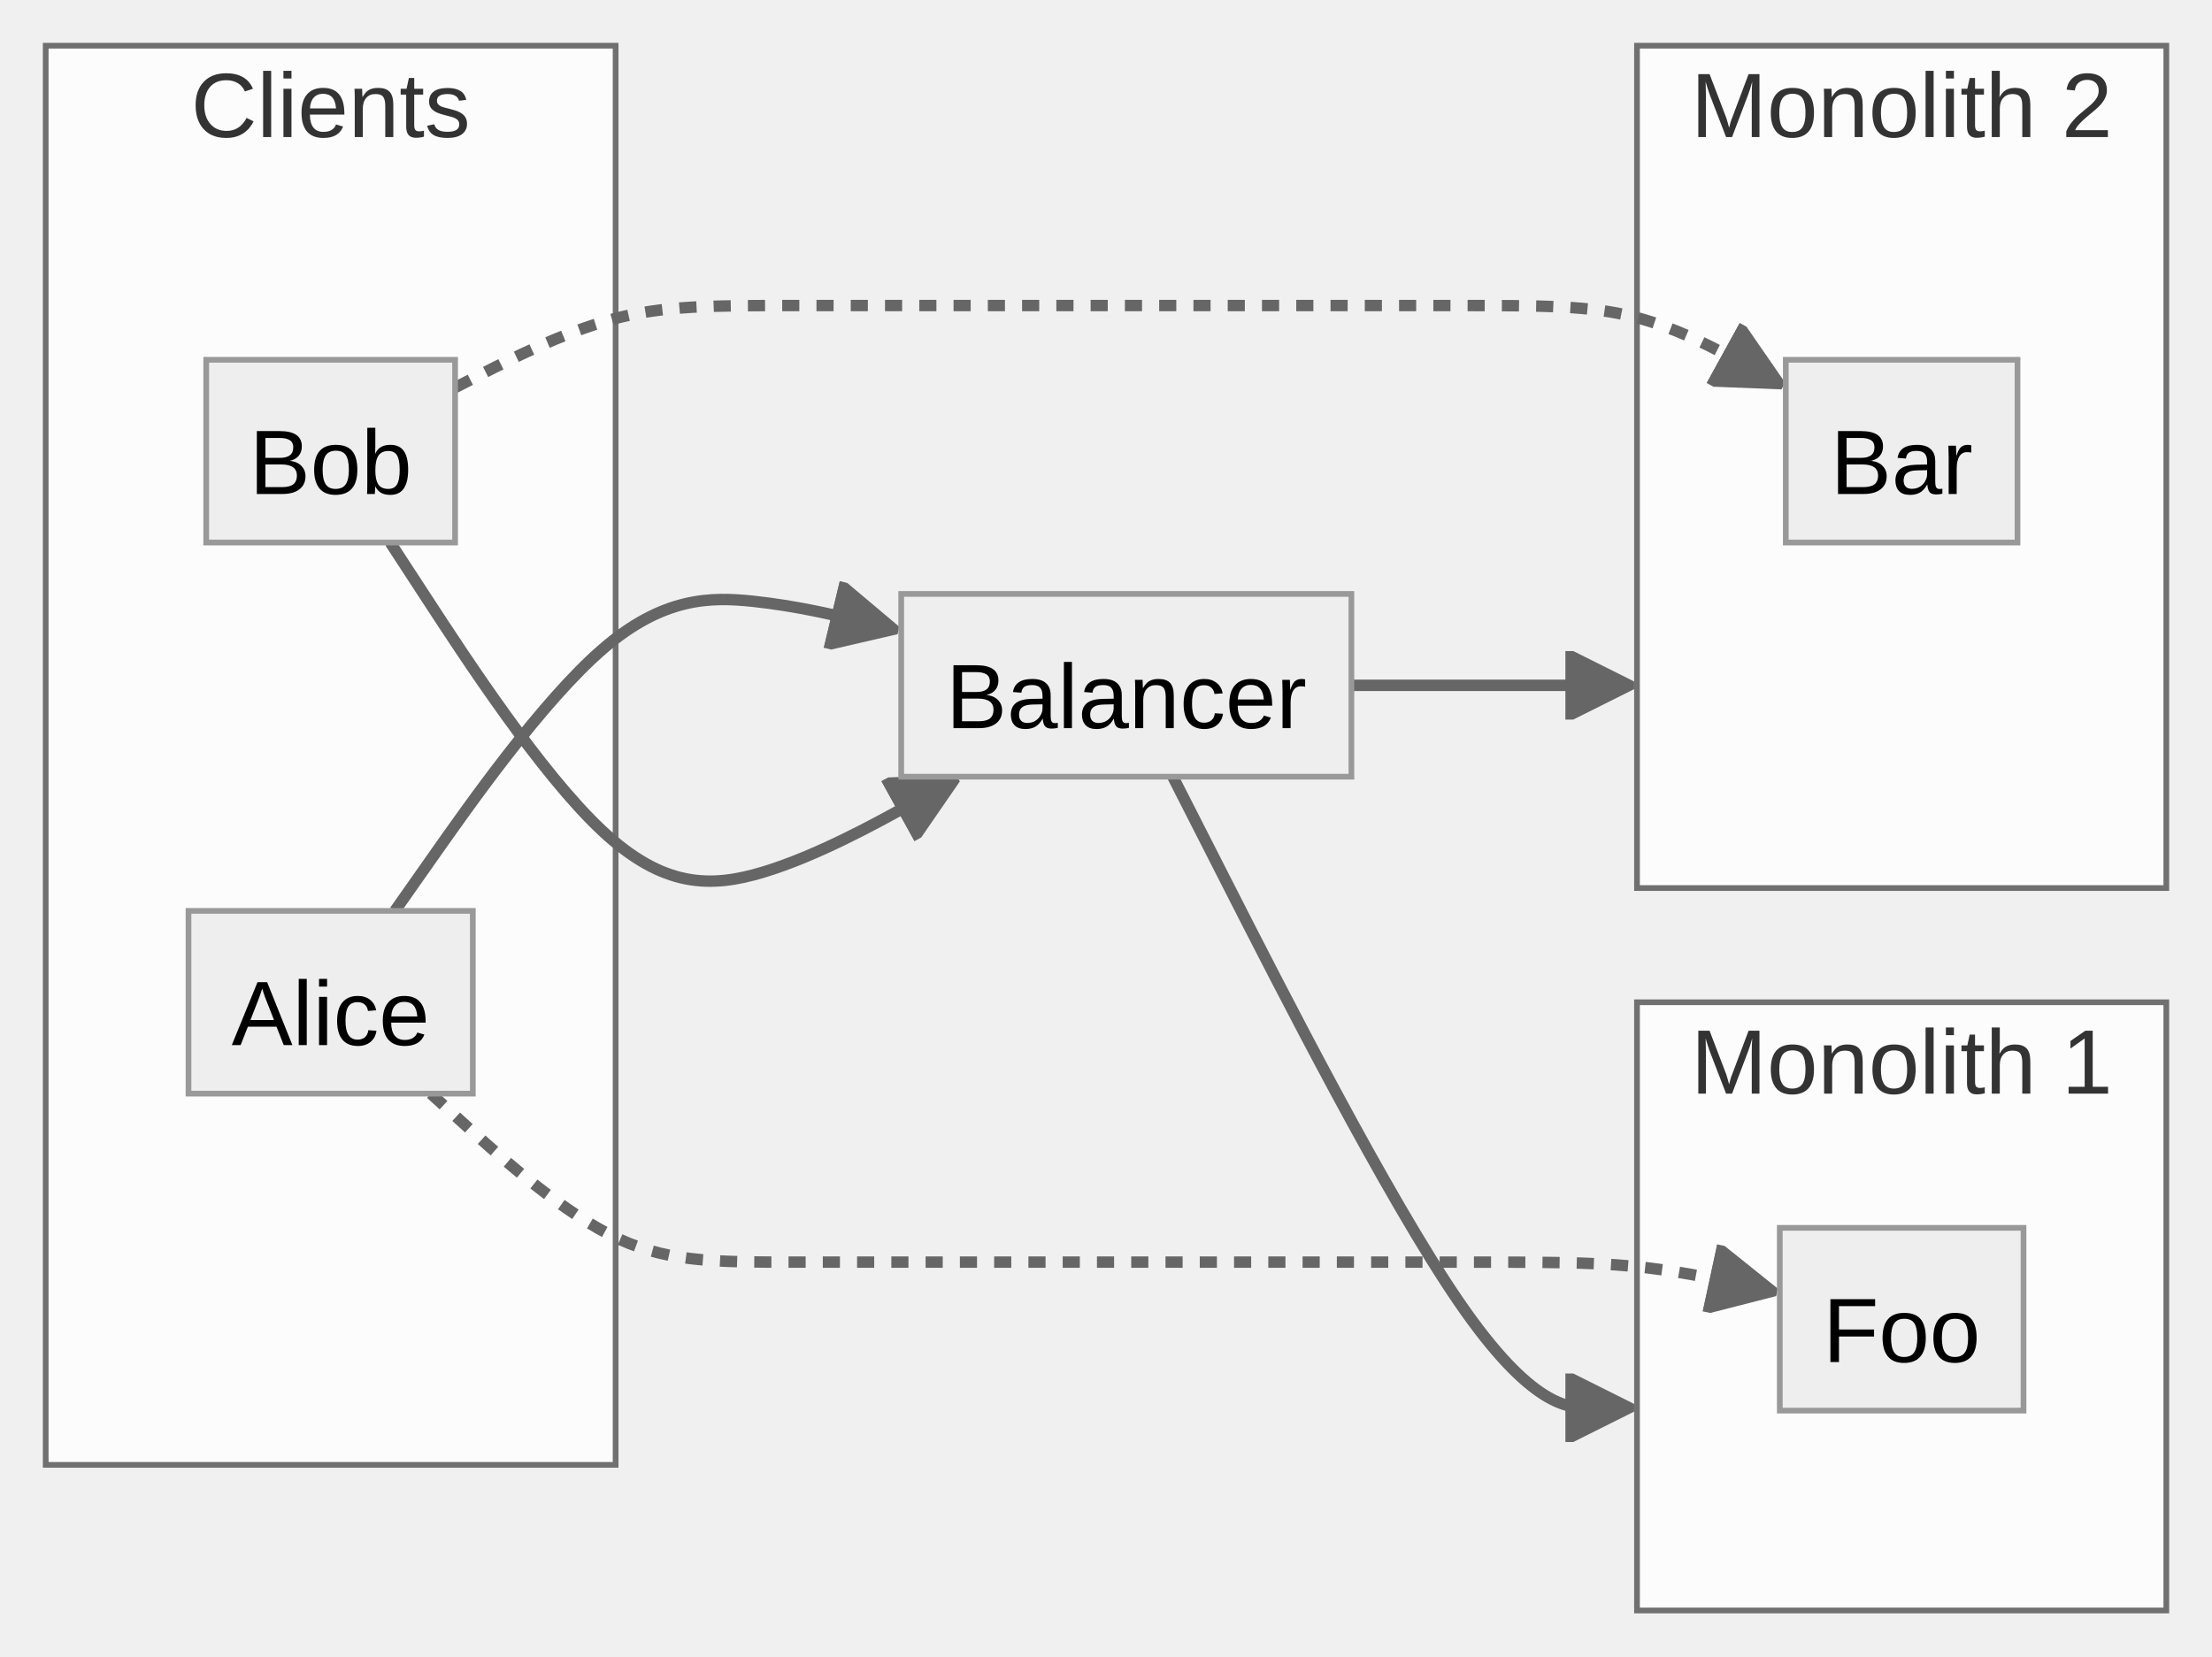
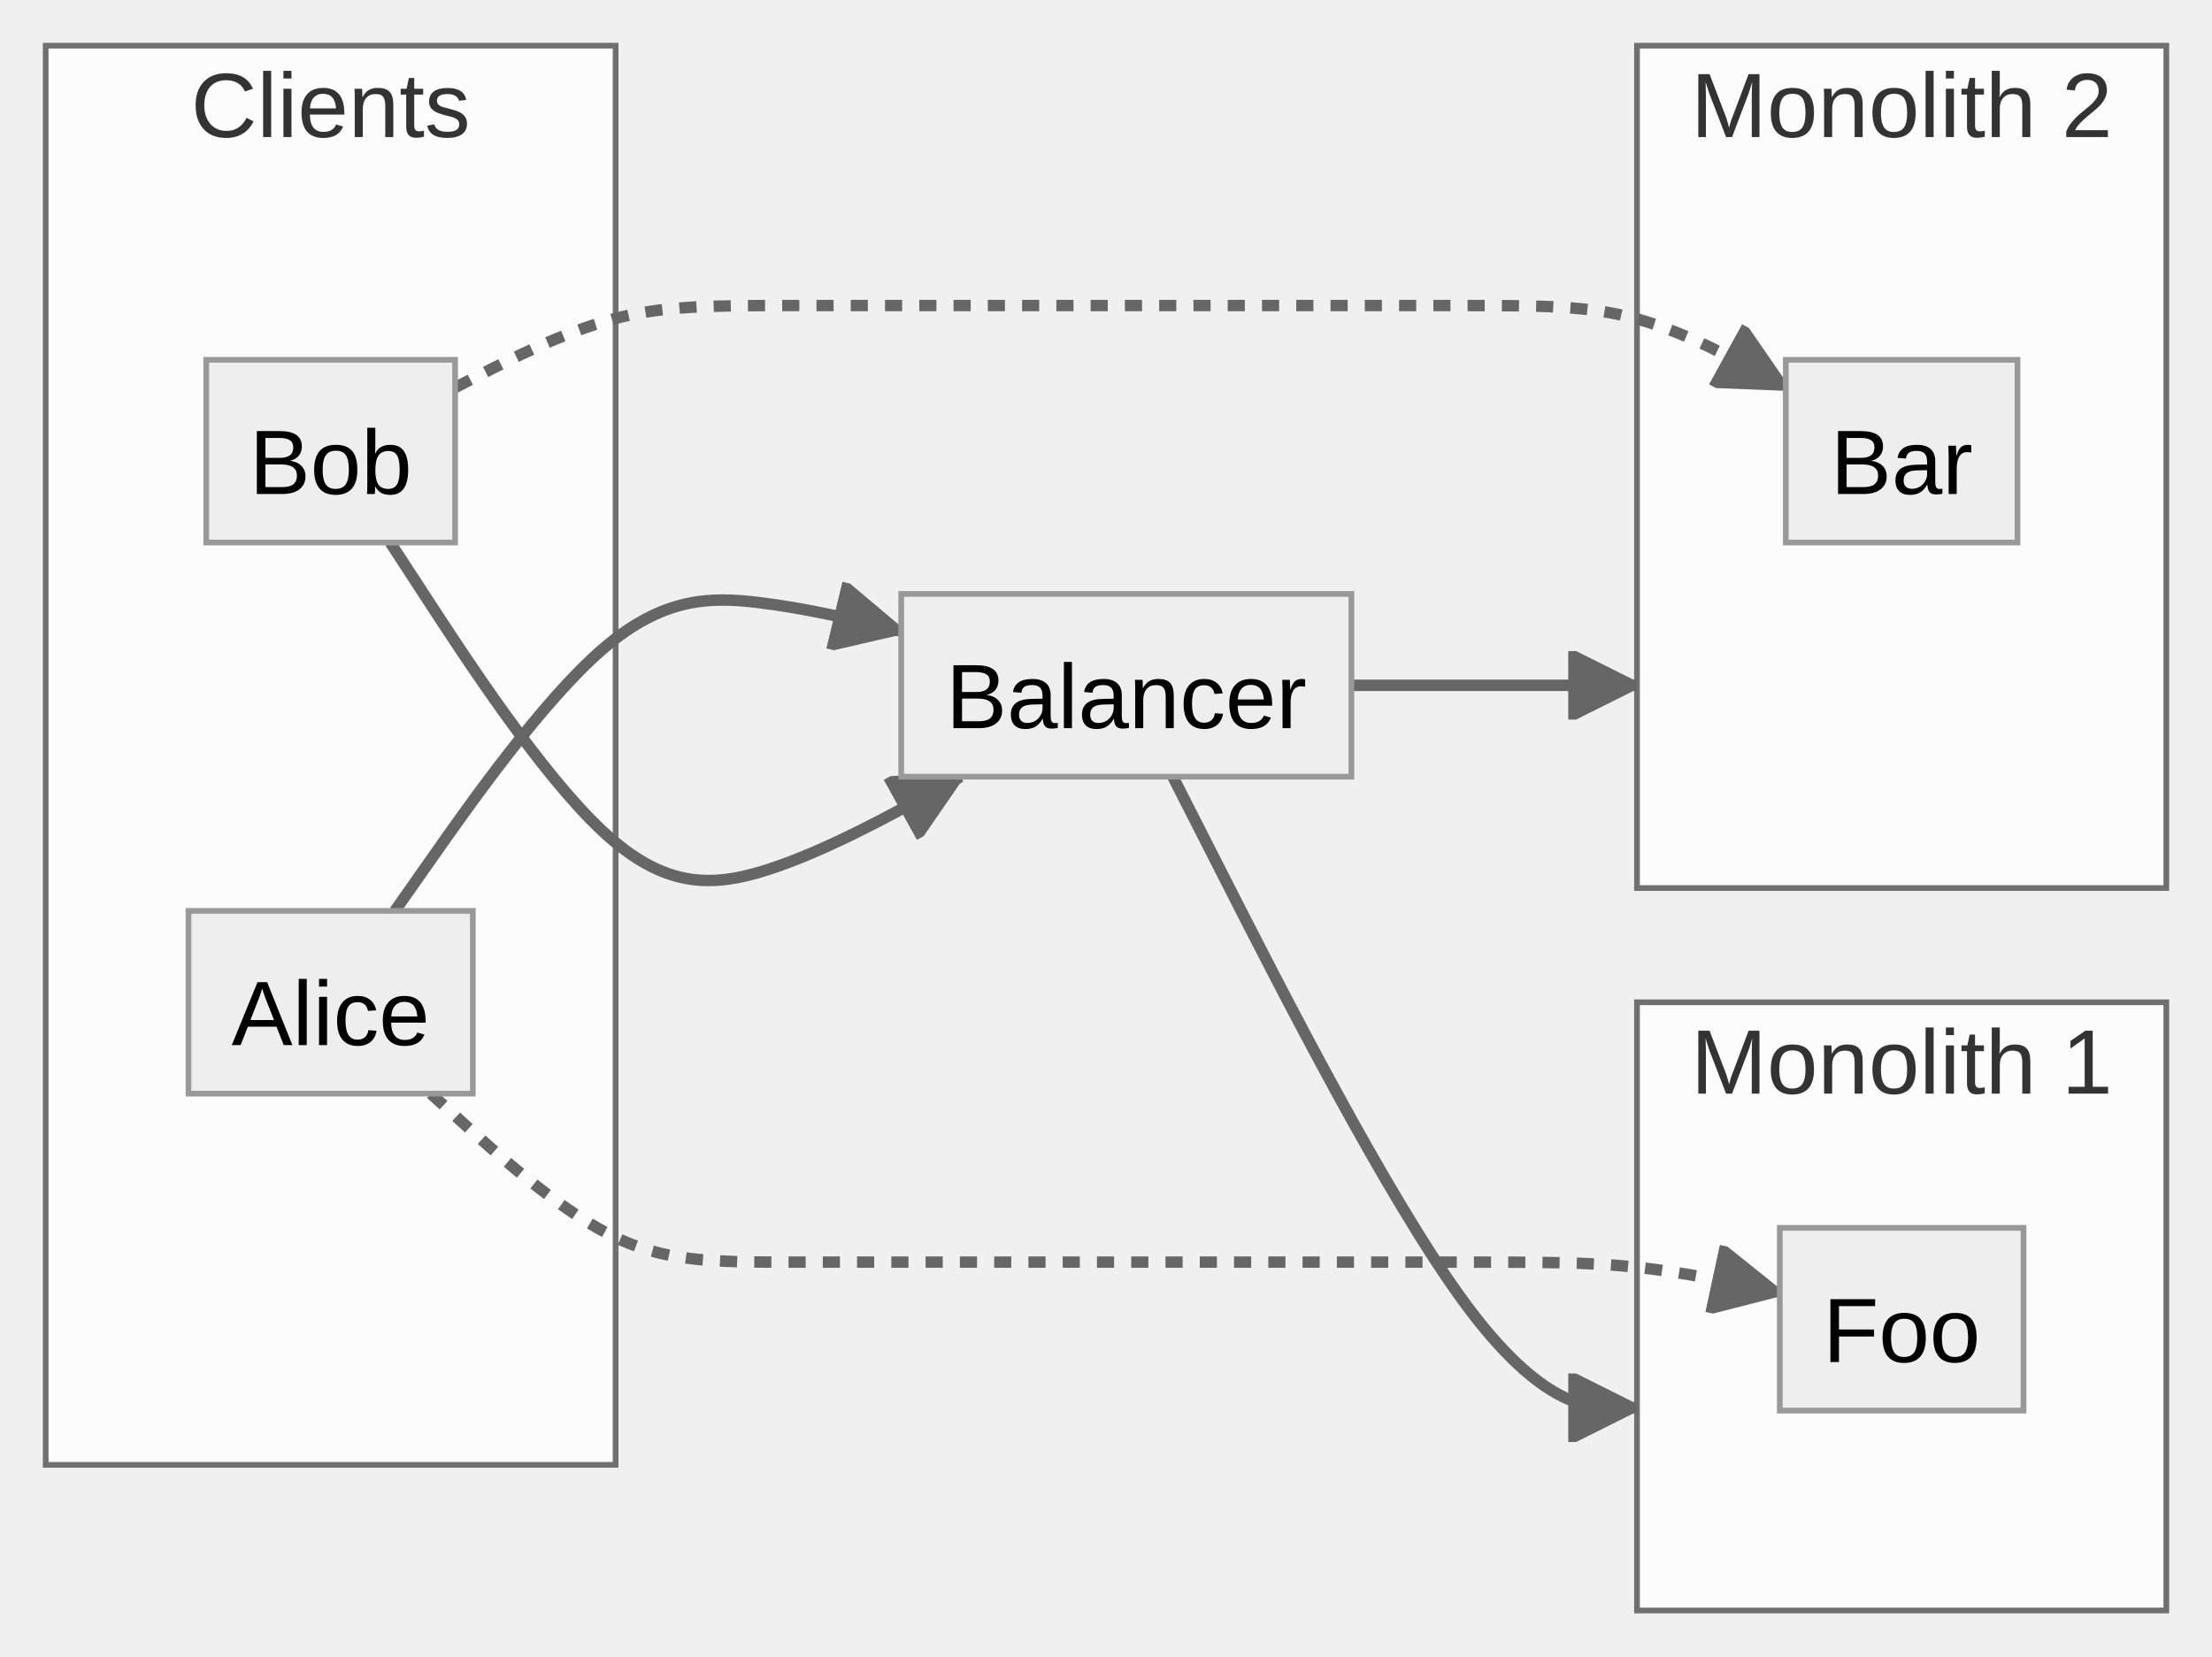
<svg xmlns="http://www.w3.org/2000/svg" aria-roledescription="flowchart-v2" role="graphics-document document" viewBox="-8 -8 387.273 290" style="max-width: 387.273px; background-color: white;" width="100%" id="my-svg">
  <style>#my-svg{font-family:"trebuchet ms",verdana,arial,sans-serif;font-size:16px;fill:#000000;}#my-svg .error-icon{fill:#552222;}#my-svg .error-text{fill:#552222;stroke:#552222;}#my-svg .edge-thickness-normal{stroke-width:2px;}#my-svg .edge-thickness-thick{stroke-width:3.5px;}#my-svg .edge-pattern-solid{stroke-dasharray:0;}#my-svg .edge-pattern-dashed{stroke-dasharray:3;}#my-svg .edge-pattern-dotted{stroke-dasharray:2;}#my-svg .marker{fill:#666;stroke:#666;}#my-svg .marker.cross{stroke:#666;}#my-svg svg{font-family:"trebuchet ms",verdana,arial,sans-serif;font-size:16px;}#my-svg .label{font-family:"trebuchet ms",verdana,arial,sans-serif;color:#000000;}#my-svg .cluster-label text{fill:#333;}#my-svg .cluster-label span,#my-svg p{color:#333;}#my-svg .label text,#my-svg span,#my-svg p{fill:#000000;color:#000000;}#my-svg .node rect,#my-svg .node circle,#my-svg .node ellipse,#my-svg .node polygon,#my-svg .node path{fill:#eee;stroke:#999;stroke-width:1px;}#my-svg .flowchart-label text{text-anchor:middle;}#my-svg .node .label{text-align:center;}#my-svg .node.clickable{cursor:pointer;}#my-svg .arrowheadPath{fill:#333333;}#my-svg .edgePath .path{stroke:#666;stroke-width:2.0px;}#my-svg .flowchart-link{stroke:#666;fill:none;}#my-svg .edgeLabel{background-color:white;text-align:center;}#my-svg .edgeLabel rect{opacity:0.5;background-color:white;fill:white;}#my-svg .labelBkg{background-color:rgba(255, 255, 255, 0.5);}#my-svg .cluster rect{fill:hsl(0, 0%, 98.922%);stroke:#707070;stroke-width:1px;}#my-svg .cluster text{fill:#333;}#my-svg .cluster span,#my-svg p{color:#333;}#my-svg div.mermaidTooltip{position:absolute;text-align:center;max-width:200px;padding:2px;font-family:"trebuchet ms",verdana,arial,sans-serif;font-size:12px;background:hsl(-160, 0%, 93.333%);border:1px solid #707070;border-radius:2px;pointer-events:none;z-index:100;}#my-svg .flowchartTitleText{text-anchor:middle;font-size:18px;fill:#000000;}#my-svg :root{--mermaid-font-family:"trebuchet ms",verdana,arial,sans-serif;}</style>
  <g>
-     <marker orient="auto" markerHeight="12" markerWidth="12" markerUnits="userSpaceOnUse" refY="5" refX="6" viewBox="0 0 10 10" class="marker flowchart" id="my-svg_flowchart-pointEnd">
+     <marker orient="auto" markerHeight="12" markerWidth="12" markerUnits="userSpaceOnUse" refY="5" refX="10" viewBox="0 0 10 10" class="marker flowchart" id="flowchart-pointEnd">
      <path style="stroke-width: 1; stroke-dasharray: 1, 0;" class="arrowMarkerPath" d="M 0 0 L 10 5 L 0 10 z" />
    </marker>
-     <marker orient="auto" markerHeight="12" markerWidth="12" markerUnits="userSpaceOnUse" refY="5" refX="4.5" viewBox="0 0 10 10" class="marker flowchart" id="my-svg_flowchart-pointStart">
+     <marker orient="auto" markerHeight="12" markerWidth="12" markerUnits="userSpaceOnUse" refY="5" refX="0" viewBox="0 0 10 10" class="marker flowchart" id="flowchart-pointStart">
      <path style="stroke-width: 1; stroke-dasharray: 1, 0;" class="arrowMarkerPath" d="M 0 5 L 10 10 L 10 0 z" />
    </marker>
-     <marker orient="auto" markerHeight="11" markerWidth="11" markerUnits="userSpaceOnUse" refY="5" refX="11" viewBox="0 0 10 10" class="marker flowchart" id="my-svg_flowchart-circleEnd">
+     <marker orient="auto" markerHeight="11" markerWidth="11" markerUnits="userSpaceOnUse" refY="5" refX="11" viewBox="0 0 10 10" class="marker flowchart" id="flowchart-circleEnd">
      <circle style="stroke-width: 1; stroke-dasharray: 1, 0;" class="arrowMarkerPath" r="5" cy="5" cx="5" />
    </marker>
-     <marker orient="auto" markerHeight="11" markerWidth="11" markerUnits="userSpaceOnUse" refY="5" refX="-1" viewBox="0 0 10 10" class="marker flowchart" id="my-svg_flowchart-circleStart">
+     <marker orient="auto" markerHeight="11" markerWidth="11" markerUnits="userSpaceOnUse" refY="5" refX="-1" viewBox="0 0 10 10" class="marker flowchart" id="flowchart-circleStart">
      <circle style="stroke-width: 1; stroke-dasharray: 1, 0;" class="arrowMarkerPath" r="5" cy="5" cx="5" />
    </marker>
-     <marker orient="auto" markerHeight="11" markerWidth="11" markerUnits="userSpaceOnUse" refY="5.2" refX="12" viewBox="0 0 11 11" class="marker cross flowchart" id="my-svg_flowchart-crossEnd">
+     <marker orient="auto" markerHeight="11" markerWidth="11" markerUnits="userSpaceOnUse" refY="5.2" refX="12" viewBox="0 0 11 11" class="marker cross flowchart" id="flowchart-crossEnd">
      <path style="stroke-width: 2; stroke-dasharray: 1, 0;" class="arrowMarkerPath" d="M 1,1 l 9,9 M 10,1 l -9,9" />
    </marker>
-     <marker orient="auto" markerHeight="11" markerWidth="11" markerUnits="userSpaceOnUse" refY="5.2" refX="-1" viewBox="0 0 11 11" class="marker cross flowchart" id="my-svg_flowchart-crossStart">
+     <marker orient="auto" markerHeight="11" markerWidth="11" markerUnits="userSpaceOnUse" refY="5.2" refX="-1" viewBox="0 0 11 11" class="marker cross flowchart" id="flowchart-crossStart">
      <path style="stroke-width: 2; stroke-dasharray: 1, 0;" class="arrowMarkerPath" d="M 1,1 l 9,9 M 10,1 l -9,9" />
    </marker>
    <g class="root">
      <g class="clusters">
        <g id="m2" class="cluster default flowchart-label">
          <rect height="147.5" width="92.672" y="0" x="278.602" ry="0" rx="0" style="" />
          <g transform="translate(324.9375, 0)" class="cluster-label">
            <text style="">
              <tspan class="row" x="0" dy="1em" xml:space="preserve">Monolith 2</tspan>
            </text>
          </g>
        </g>
        <g id="m1" class="cluster default flowchart-label">
          <rect height="106.5" width="92.672" y="167.5" x="278.602" ry="0" rx="0" style="" />
          <g transform="translate(324.9375, 167.5)" class="cluster-label">
            <text style="">
              <tspan class="row" x="0" dy="1em" xml:space="preserve">Monolith 1</tspan>
            </text>
          </g>
        </g>
        <g id="Clients" class="cluster default flowchart-label">
          <rect height="248.5" width="99.781" y="0" x="0" ry="0" rx="0" style="" />
          <g transform="translate(49.89062, 0)" class="cluster-label">
            <text style="">
              <tspan class="row" x="0" dy="1em" xml:space="preserve">Clients</tspan>
            </text>
          </g>
        </g>
      </g>
      <g class="edgePaths">
-         <path marker-end="url(#my-svg_flowchart-pointEnd)" style="fill:none;" class="edge-thickness-normal edge-pattern-solid flowchart-link LS-c1 LE-b" id="L-c1-b-0" d="M61.134,151.5L67.575,142.333C74.016,133.167,86.899,114.833,97.507,105.667C108.115,96.5,116.448,96.5,123.922,97.296C131.397,98.092,138.013,99.684,141.321,100.48L144.628,101.276" />
-         <path marker-end="url(#my-svg_flowchart-pointEnd)" style="fill:none;" class="edge-thickness-normal edge-pattern-solid flowchart-link LS-c2 LE-b" id="L-c2-b-0" d="M60.325,87L66.901,97.083C73.477,107.167,86.629,127.333,97.372,137.417C108.115,147.5,116.448,147.5,125.738,144.676C135.027,141.853,145.274,136.206,150.397,133.382L155.52,130.558" />
-         <path marker-end="url(#my-svg_flowchart-pointEnd)" style="fill:none;stroke-width:2px;stroke-dasharray:3;" class="edge-thickness-normal edge-pattern-dotted flowchart-link LS-c1 LE-r1" id="L-c1-r1-0" d="M67.435,183.5L72.826,188.417C78.217,193.333,88.999,203.167,98.557,208.083C108.115,213,116.448,213,131.35,213C146.251,213,167.721,213,189.191,213C210.661,213,232.132,213,247.033,213C261.935,213,270.268,213,277.738,213.713C285.208,214.426,291.814,215.852,295.118,216.564L298.421,217.277" />
-         <path marker-end="url(#my-svg_flowchart-pointEnd)" style="fill:none;stroke-width:2px;stroke-dasharray:3;" class="edge-thickness-normal edge-pattern-dotted flowchart-link LS-c2 LE-r2" id="L-c2-r2-0" d="M71.676,59.865L76.36,57.471C81.044,55.077,90.413,50.288,99.264,47.894C108.115,45.5,116.448,45.5,131.35,45.5C146.251,45.5,167.721,45.5,189.191,45.5C210.661,45.5,232.132,45.5,247.033,45.5C261.935,45.5,270.268,45.5,278.003,47.464C285.737,49.427,292.873,53.354,296.441,55.318L300.009,57.281" />
-         <path marker-end="url(#my-svg_flowchart-pointEnd)" style="fill:none;" class="edge-thickness-normal edge-pattern-solid flowchart-link LS-b LE-m1" id="L-b-m1-0" d="M197.338,128L206.715,146.417C216.093,164.833,234.847,201.667,247.508,220.083C260.168,238.5,266.735,238.5,270.018,238.5L273.302,238.5" />
-         <path marker-end="url(#my-svg_flowchart-pointEnd)" style="fill:none;" class="edge-thickness-normal edge-pattern-solid flowchart-link LS-b LE-m2" id="L-b-m2-0" d="M228.602,112L232.768,112C236.935,112,245.268,112,252.718,112C260.168,112,266.735,112,270.018,112L273.302,112" />
+         <path marker-end="url(#flowchart-pointEnd)" style="fill:none;" class="edge-thickness-normal edge-pattern-solid flowchart-link LS-c1 LE-b" id="L-c1-b-0" d="M61.134,151.5L67.575,142.333C74.016,133.167,86.899,114.833,97.507,105.667C108.115,96.5,116.448,96.5,124.781,97.503C133.115,98.505,141.448,100.511,145.615,101.513L149.781,102.516" />
+         <path marker-end="url(#flowchart-pointEnd)" style="fill:none;" class="edge-thickness-normal edge-pattern-solid flowchart-link LS-c2 LE-b" id="L-c2-b-0" d="M60.325,87L66.901,97.083C73.477,107.167,86.629,127.333,97.372,137.417C108.115,147.5,116.448,147.5,126.511,144.25C136.575,141,148.368,134.5,154.265,131.25L160.161,128" />
+         <path marker-end="url(#flowchart-pointEnd)" style="fill:none;stroke-width:2px;stroke-dasharray:3;" class="edge-thickness-normal edge-pattern-dotted flowchart-link LS-c1 LE-r1" id="L-c1-r1-0" d="M67.435,183.5L72.826,188.417C78.217,193.333,88.999,203.167,98.557,208.083C108.115,213,116.448,213,131.35,213C146.251,213,167.721,213,189.191,213C210.661,213,232.132,213,247.033,213C261.935,213,270.268,213,278.602,213.899C286.935,214.798,295.268,216.597,299.435,217.496L303.602,218.395" />
+         <path marker-end="url(#flowchart-pointEnd)" style="fill:none;stroke-width:2px;stroke-dasharray:3;" class="edge-thickness-normal edge-pattern-dotted flowchart-link LS-c2 LE-r2" id="L-c2-r2-0" d="M71.676,59.865L76.36,57.471C81.044,55.077,90.413,50.288,99.264,47.894C108.115,45.5,116.448,45.5,131.35,45.5C146.251,45.5,167.721,45.5,189.191,45.5C210.661,45.5,232.132,45.5,247.033,45.5C261.935,45.5,270.268,45.5,278.777,47.889C287.285,50.279,295.969,55.058,300.311,57.447L304.652,59.836" />
+         <path marker-end="url(#flowchart-pointEnd)" style="fill:none;" class="edge-thickness-normal edge-pattern-solid flowchart-link LS-b LE-m1" id="L-b-m1-0" d="M197.338,128L206.715,146.417C216.093,164.833,234.847,201.667,248.391,220.083C261.935,238.5,270.268,238.5,274.435,238.5L278.602,238.5" />
+         <path marker-end="url(#flowchart-pointEnd)" style="fill:none;" class="edge-thickness-normal edge-pattern-solid flowchart-link LS-b LE-m2" id="L-b-m2-0" d="M228.602,112L232.768,112C236.935,112,245.268,112,253.602,112C261.935,112,270.268,112,274.435,112L278.602,112" />
      </g>
      <g class="edgeLabels">
        <g class="edgeLabel">
          <g transform="translate(0, 0)" class="label">
            <rect height="0" width="0" ry="0" rx="0" />
            <text style="">
              <tspan class="row" x="0" dy="1em" xml:space="preserve" />
            </text>
          </g>
        </g>
        <g class="edgeLabel">
          <g transform="translate(0, 0)" class="label">
            <rect height="0" width="0" ry="0" rx="0" />
            <text style="">
              <tspan class="row" x="0" dy="1em" xml:space="preserve" />
            </text>
          </g>
        </g>
        <g class="edgeLabel">
          <g transform="translate(0, 0)" class="label">
            <rect height="0" width="0" ry="0" rx="0" />
            <text style="">
              <tspan class="row" x="0" dy="1em" xml:space="preserve" />
            </text>
          </g>
        </g>
        <g class="edgeLabel">
          <g transform="translate(0, 0)" class="label">
            <rect height="0" width="0" ry="0" rx="0" />
            <text style="">
              <tspan class="row" x="0" dy="1em" xml:space="preserve" />
            </text>
          </g>
        </g>
        <g class="edgeLabel">
          <g transform="translate(0, 0)" class="label">
            <rect height="0" width="0" ry="0" rx="0" />
            <text style="">
              <tspan class="row" x="0" dy="1em" xml:space="preserve" />
            </text>
          </g>
        </g>
        <g class="edgeLabel">
          <g transform="translate(0, 0)" class="label">
            <rect height="0" width="0" ry="0" rx="0" />
            <text style="">
              <tspan class="row" x="0" dy="1em" xml:space="preserve" />
            </text>
          </g>
        </g>
      </g>
      <g class="nodes">
        <g transform="translate(324.9375, 71)" id="flowchart-r2-13" class="node default default flowchart-label">
          <rect height="32" width="40.57" y="-16" x="-20.285" ry="0" rx="0" style="" class="basic label-container" />
          <g transform="translate(0, -8.5)" style="" class="label">
            <rect />
            <text style="">
              <tspan class="row" x="0" dy="1em" xml:space="preserve">Bar</tspan>
            </text>
          </g>
        </g>
        <g transform="translate(324.9375, 223)" id="flowchart-r1-8" class="node default default flowchart-label">
          <rect height="32" width="42.672" y="-16" x="-21.336" ry="0" rx="0" style="" class="basic label-container" />
          <g transform="translate(0, -8.5)" style="" class="label">
            <rect />
            <text style="">
              <tspan class="row" x="0" dy="1em" xml:space="preserve">Foo</tspan>
            </text>
          </g>
        </g>
        <g transform="translate(49.89062, 167.5)" id="flowchart-c1-0" class="node default default flowchart-label">
          <rect height="32" width="49.781" y="-16" x="-24.891" ry="0" rx="0" style="" class="basic label-container" />
          <g transform="translate(0, -8.5)" style="" class="label">
            <rect />
            <text style="">
              <tspan class="row" x="0" dy="1em" xml:space="preserve">Alice</tspan>
            </text>
          </g>
        </g>
        <g transform="translate(49.89062, 71)" id="flowchart-c2-1" class="node default default flowchart-label">
          <rect height="32" width="43.57" y="-16" x="-21.785" ry="0" rx="0" style="" class="basic label-container" />
          <g transform="translate(0, -8.5)" style="" class="label">
            <rect />
            <text style="">
              <tspan class="row" x="0" dy="1em" xml:space="preserve">Bob</tspan>
            </text>
          </g>
        </g>
        <g transform="translate(189.1914, 112)" id="flowchart-b-3" class="node default default flowchart-label">
          <rect height="32" width="78.82" y="-16" x="-39.41" ry="0" rx="0" style="" class="basic label-container" />
          <g transform="translate(0, -8.5)" style="" class="label">
            <rect />
            <text style="">
              <tspan class="row" x="0" dy="1em" xml:space="preserve">Balancer</tspan>
            </text>
          </g>
        </g>
      </g>
    </g>
  </g>
</svg>
